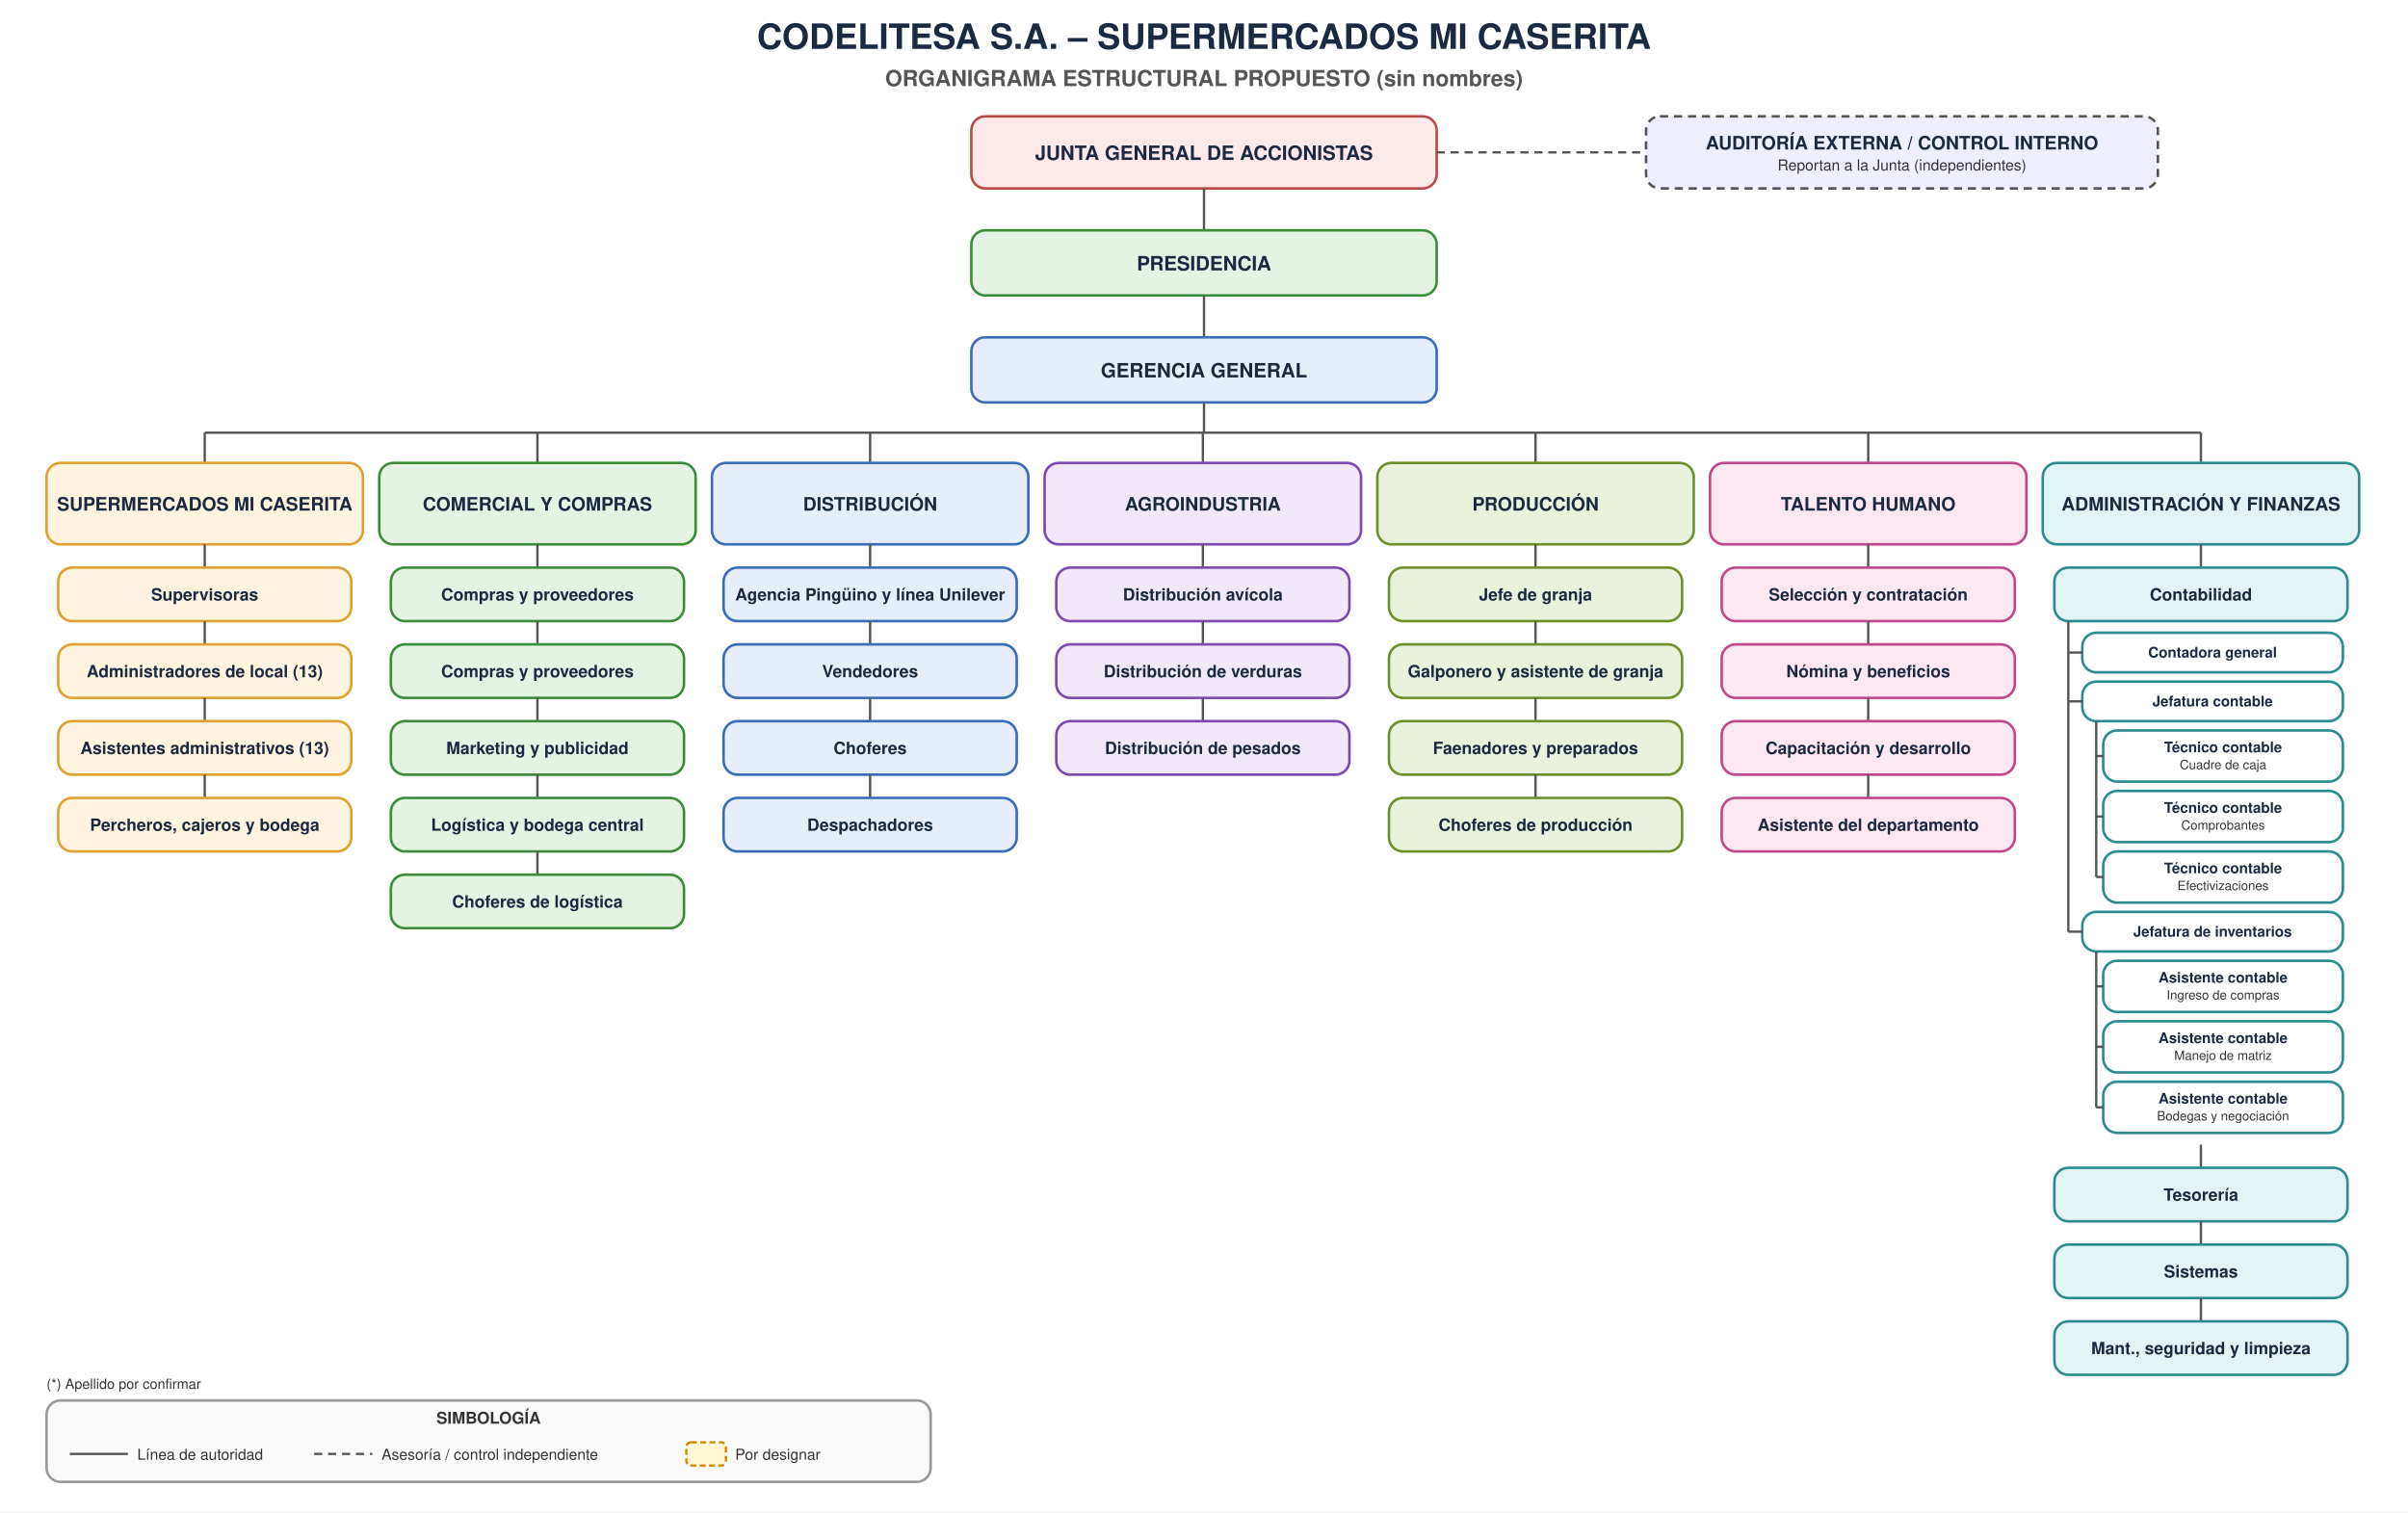
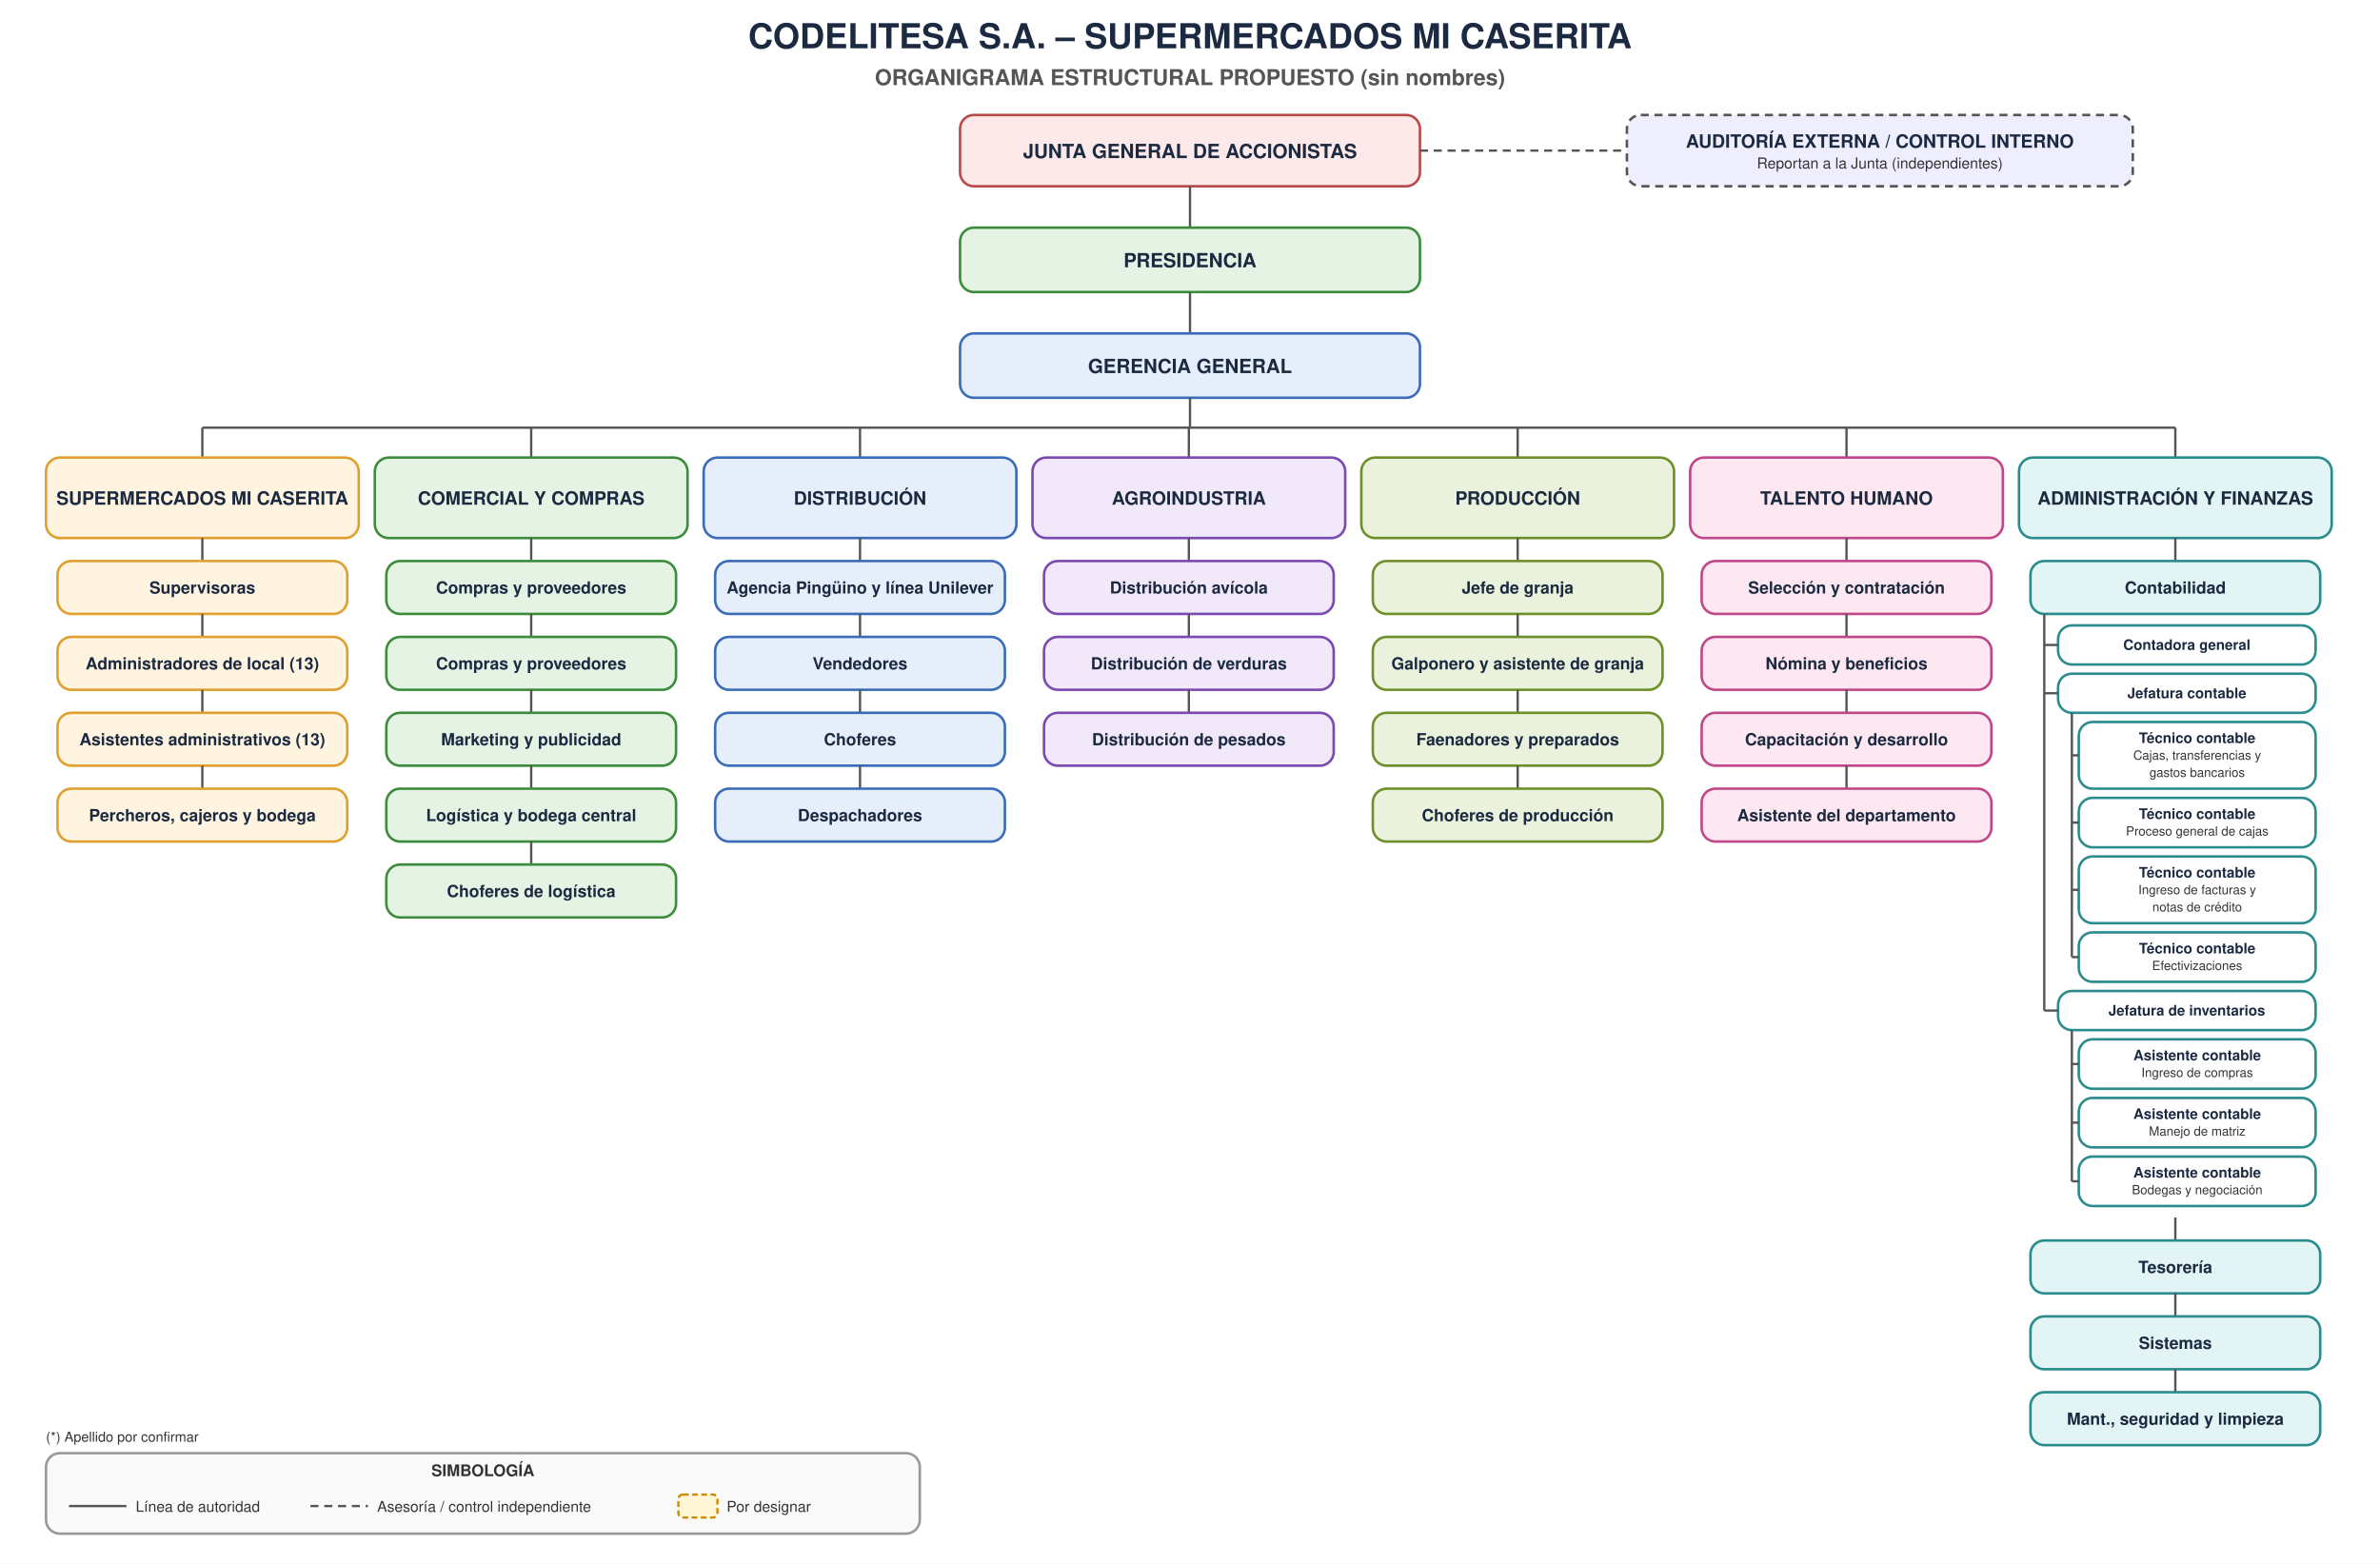
- <svg xmlns="http://www.w3.org/2000/svg" width="2070" height="1300" viewBox="0 0 2070 1300" font-family="Helvetica,Arial,sans-serif">
+ <svg xmlns="http://www.w3.org/2000/svg" width="2070" height="1360" viewBox="0 0 2070 1360" font-family="Helvetica,Arial,sans-serif">
  <rect width="100%" height="100%" fill="#fff" />
  <text x="1035.0" y="42" text-anchor="middle" font-size="30" font-weight="700" fill="#1b2a41">CODELITESA S.A. – SUPERMERCADOS MI CASERITA</text>
  <text x="1035.0" y="74" text-anchor="middle" font-size="19" font-weight="600" fill="#555">ORGANIGRAMA ESTRUCTURAL PROPUESTO (sin nombres)</text>
  <rect x="835.0" y="100" width="400" height="62" rx="12" fill="#fde9e9" stroke="#b84a4a" stroke-width="2.2" />
  <text x="1035.0" y="137.5" text-anchor="middle" font-weight="700" font-size="17" fill="#1b2a41">JUNTA GENERAL DE ACCIONISTAS</text>
  <rect x="1415.0" y="100" width="440" height="62" rx="12" fill="#eef" stroke="#555" stroke-width="2.2" stroke-dasharray="7 5" />
  <text x="1635.0" y="128.5" text-anchor="middle" font-weight="700" font-size="16" fill="#1b2a41">AUDITORÍA EXTERNA / CONTROL INTERNO</text>
  <text x="1635.0" y="146.5" text-anchor="middle" font-size="13" fill="#333" font-weight="400">Reportan a la Junta (independientes)</text>
  <path d="M1235.0,131 L1415.0,131" stroke="#555" stroke-width="2" fill="none" stroke-dasharray="7 5" />
  <path d="M1035.0,162 L1035.0,198" stroke="#555" stroke-width="2" fill="none" />
  <rect x="835.0" y="198" width="400" height="56" rx="12" fill="#e4f3e4" stroke="#3c8c3c" stroke-width="2.2" />
  <text x="1035.0" y="232.5" text-anchor="middle" font-weight="700" font-size="17" fill="#1b2a41">PRESIDENCIA</text>
  <path d="M1035.0,254 L1035.0,290" stroke="#555" stroke-width="2" fill="none" />
  <rect x="835.0" y="290" width="400" height="56" rx="12" fill="#e6eefb" stroke="#3b6cb7" stroke-width="2.2" />
  <text x="1035.0" y="324.5" text-anchor="middle" font-weight="700" font-size="17" fill="#1b2a41">GERENCIA GENERAL</text>
  <path d="M1035.0,346 L1035.0,372" stroke="#555" stroke-width="2" fill="none" />
  <path d="M176.0,372 L176.0,398" stroke="#555" stroke-width="2" fill="none" />
  <rect x="40" y="398" width="272" height="70" rx="12" fill="#fff4e0" stroke="#e0a030" stroke-width="2.2" />
  <text x="176.0" y="439.0" text-anchor="middle" font-weight="700" font-size="16" fill="#1b2a41">SUPERMERCADOS MI CASERITA</text>
  <path d="M176.0,468 L176.0,488" stroke="#555" stroke-width="2" fill="none" />
  <rect x="50" y="488" width="252" height="46" rx="12" fill="#fff4e0" stroke="#e0a030" stroke-width="2.2" />
  <text x="176.0" y="516.25" text-anchor="middle" font-weight="700" font-size="14.5" fill="#1b2a41">Supervisoras</text>
  <path d="M176.0,534 L176.0,554" stroke="#555" stroke-width="2" fill="none" />
  <rect x="50" y="554" width="252" height="46" rx="12" fill="#fff4e0" stroke="#e0a030" stroke-width="2.2" />
  <text x="176.0" y="582.25" text-anchor="middle" font-weight="700" font-size="14.5" fill="#1b2a41">Administradores de local (13)</text>
  <path d="M176.0,600 L176.0,620" stroke="#555" stroke-width="2" fill="none" />
  <rect x="50" y="620" width="252" height="46" rx="12" fill="#fff4e0" stroke="#e0a030" stroke-width="2.2" />
  <text x="176.0" y="648.25" text-anchor="middle" font-weight="700" font-size="14.5" fill="#1b2a41">Asistentes administrativos (13)</text>
  <path d="M176.0,666 L176.0,686" stroke="#555" stroke-width="2" fill="none" />
  <rect x="50" y="686" width="252" height="46" rx="12" fill="#fff4e0" stroke="#e0a030" stroke-width="2.2" />
  <text x="176.0" y="714.25" text-anchor="middle" font-weight="700" font-size="14.5" fill="#1b2a41">Percheros, cajeros y bodega</text>
  <path d="M462.0,372 L462.0,398" stroke="#555" stroke-width="2" fill="none" />
  <rect x="326" y="398" width="272" height="70" rx="12" fill="#e4f3e4" stroke="#3c8c3c" stroke-width="2.2" />
  <text x="462.0" y="439.0" text-anchor="middle" font-weight="700" font-size="16" fill="#1b2a41">COMERCIAL Y COMPRAS</text>
  <path d="M462.0,468 L462.0,488" stroke="#555" stroke-width="2" fill="none" />
  <rect x="336" y="488" width="252" height="46" rx="12" fill="#e4f3e4" stroke="#3c8c3c" stroke-width="2.2" />
  <text x="462.0" y="516.25" text-anchor="middle" font-weight="700" font-size="14.5" fill="#1b2a41">Compras y proveedores</text>
  <path d="M462.0,534 L462.0,554" stroke="#555" stroke-width="2" fill="none" />
  <rect x="336" y="554" width="252" height="46" rx="12" fill="#e4f3e4" stroke="#3c8c3c" stroke-width="2.2" />
  <text x="462.0" y="582.25" text-anchor="middle" font-weight="700" font-size="14.5" fill="#1b2a41">Compras y proveedores</text>
  <path d="M462.0,600 L462.0,620" stroke="#555" stroke-width="2" fill="none" />
  <rect x="336" y="620" width="252" height="46" rx="12" fill="#e4f3e4" stroke="#3c8c3c" stroke-width="2.2" />
  <text x="462.0" y="648.25" text-anchor="middle" font-weight="700" font-size="14.5" fill="#1b2a41">Marketing y publicidad</text>
  <path d="M462.0,666 L462.0,686" stroke="#555" stroke-width="2" fill="none" />
  <rect x="336" y="686" width="252" height="46" rx="12" fill="#e4f3e4" stroke="#3c8c3c" stroke-width="2.2" />
  <text x="462.0" y="714.25" text-anchor="middle" font-weight="700" font-size="14.5" fill="#1b2a41">Logística y bodega central</text>
  <path d="M462.0,732 L462.0,752" stroke="#555" stroke-width="2" fill="none" />
  <rect x="336" y="752" width="252" height="46" rx="12" fill="#e4f3e4" stroke="#3c8c3c" stroke-width="2.2" />
  <text x="462.0" y="780.25" text-anchor="middle" font-weight="700" font-size="14.5" fill="#1b2a41">Choferes de logística</text>
  <path d="M748.0,372 L748.0,398" stroke="#555" stroke-width="2" fill="none" />
  <rect x="612" y="398" width="272" height="70" rx="12" fill="#e6eefb" stroke="#3b6cb7" stroke-width="2.2" />
  <text x="748.0" y="439.0" text-anchor="middle" font-weight="700" font-size="16" fill="#1b2a41">DISTRIBUCIÓN</text>
  <path d="M748.0,468 L748.0,488" stroke="#555" stroke-width="2" fill="none" />
  <rect x="622" y="488" width="252" height="46" rx="12" fill="#e6eefb" stroke="#3b6cb7" stroke-width="2.2" />
  <text x="748.0" y="516.25" text-anchor="middle" font-weight="700" font-size="14.5" fill="#1b2a41">Agencia Pingüino y línea Unilever</text>
  <path d="M748.0,534 L748.0,554" stroke="#555" stroke-width="2" fill="none" />
  <rect x="622" y="554" width="252" height="46" rx="12" fill="#e6eefb" stroke="#3b6cb7" stroke-width="2.2" />
  <text x="748.0" y="582.25" text-anchor="middle" font-weight="700" font-size="14.5" fill="#1b2a41">Vendedores</text>
  <path d="M748.0,600 L748.0,620" stroke="#555" stroke-width="2" fill="none" />
  <rect x="622" y="620" width="252" height="46" rx="12" fill="#e6eefb" stroke="#3b6cb7" stroke-width="2.2" />
  <text x="748.0" y="648.25" text-anchor="middle" font-weight="700" font-size="14.5" fill="#1b2a41">Choferes</text>
  <path d="M748.0,666 L748.0,686" stroke="#555" stroke-width="2" fill="none" />
  <rect x="622" y="686" width="252" height="46" rx="12" fill="#e6eefb" stroke="#3b6cb7" stroke-width="2.2" />
  <text x="748.0" y="714.25" text-anchor="middle" font-weight="700" font-size="14.5" fill="#1b2a41">Despachadores</text>
  <path d="M1034.0,372 L1034.0,398" stroke="#555" stroke-width="2" fill="none" />
  <rect x="898" y="398" width="272" height="70" rx="12" fill="#f1e8fa" stroke="#7a4ab0" stroke-width="2.2" />
  <text x="1034.0" y="439.0" text-anchor="middle" font-weight="700" font-size="16" fill="#1b2a41">AGROINDUSTRIA</text>
  <path d="M1034.0,468 L1034.0,488" stroke="#555" stroke-width="2" fill="none" />
  <rect x="908" y="488" width="252" height="46" rx="12" fill="#f1e8fa" stroke="#7a4ab0" stroke-width="2.2" />
  <text x="1034.0" y="516.25" text-anchor="middle" font-weight="700" font-size="14.5" fill="#1b2a41">Distribución avícola</text>
  <path d="M1034.0,534 L1034.0,554" stroke="#555" stroke-width="2" fill="none" />
  <rect x="908" y="554" width="252" height="46" rx="12" fill="#f1e8fa" stroke="#7a4ab0" stroke-width="2.2" />
  <text x="1034.0" y="582.25" text-anchor="middle" font-weight="700" font-size="14.5" fill="#1b2a41">Distribución de verduras</text>
  <path d="M1034.0,600 L1034.0,620" stroke="#555" stroke-width="2" fill="none" />
  <rect x="908" y="620" width="252" height="46" rx="12" fill="#f1e8fa" stroke="#7a4ab0" stroke-width="2.2" />
  <text x="1034.0" y="648.25" text-anchor="middle" font-weight="700" font-size="14.5" fill="#1b2a41">Distribución de pesados</text>
  <path d="M1320.0,372 L1320.0,398" stroke="#555" stroke-width="2" fill="none" />
  <rect x="1184" y="398" width="272" height="70" rx="12" fill="#eaf1dc" stroke="#6f8f2a" stroke-width="2.2" />
  <text x="1320.0" y="439.0" text-anchor="middle" font-weight="700" font-size="16" fill="#1b2a41">PRODUCCIÓN</text>
  <path d="M1320.0,468 L1320.0,488" stroke="#555" stroke-width="2" fill="none" />
  <rect x="1194" y="488" width="252" height="46" rx="12" fill="#eaf1dc" stroke="#6f8f2a" stroke-width="2.2" />
  <text x="1320.0" y="516.25" text-anchor="middle" font-weight="700" font-size="14.5" fill="#1b2a41">Jefe de granja</text>
  <path d="M1320.0,534 L1320.0,554" stroke="#555" stroke-width="2" fill="none" />
  <rect x="1194" y="554" width="252" height="46" rx="12" fill="#eaf1dc" stroke="#6f8f2a" stroke-width="2.2" />
  <text x="1320.0" y="582.25" text-anchor="middle" font-weight="700" font-size="14.5" fill="#1b2a41">Galponero y asistente de granja</text>
  <path d="M1320.0,600 L1320.0,620" stroke="#555" stroke-width="2" fill="none" />
  <rect x="1194" y="620" width="252" height="46" rx="12" fill="#eaf1dc" stroke="#6f8f2a" stroke-width="2.2" />
  <text x="1320.0" y="648.25" text-anchor="middle" font-weight="700" font-size="14.5" fill="#1b2a41">Faenadores y preparados</text>
  <path d="M1320.0,666 L1320.0,686" stroke="#555" stroke-width="2" fill="none" />
  <rect x="1194" y="686" width="252" height="46" rx="12" fill="#eaf1dc" stroke="#6f8f2a" stroke-width="2.2" />
  <text x="1320.0" y="714.25" text-anchor="middle" font-weight="700" font-size="14.5" fill="#1b2a41">Choferes de producción</text>
  <path d="M1606.0,372 L1606.0,398" stroke="#555" stroke-width="2" fill="none" />
  <rect x="1470" y="398" width="272" height="70" rx="12" fill="#fde8f1" stroke="#c0478a" stroke-width="2.2" />
  <text x="1606.0" y="439.0" text-anchor="middle" font-weight="700" font-size="16" fill="#1b2a41">TALENTO HUMANO</text>
  <path d="M1606.0,468 L1606.0,488" stroke="#555" stroke-width="2" fill="none" />
  <rect x="1480" y="488" width="252" height="46" rx="12" fill="#fde8f1" stroke="#c0478a" stroke-width="2.2" />
  <text x="1606.0" y="516.25" text-anchor="middle" font-weight="700" font-size="14.5" fill="#1b2a41">Selección y contratación</text>
  <path d="M1606.0,534 L1606.0,554" stroke="#555" stroke-width="2" fill="none" />
  <rect x="1480" y="554" width="252" height="46" rx="12" fill="#fde8f1" stroke="#c0478a" stroke-width="2.2" />
  <text x="1606.0" y="582.25" text-anchor="middle" font-weight="700" font-size="14.5" fill="#1b2a41">Nómina y beneficios</text>
  <path d="M1606.0,600 L1606.0,620" stroke="#555" stroke-width="2" fill="none" />
  <rect x="1480" y="620" width="252" height="46" rx="12" fill="#fde8f1" stroke="#c0478a" stroke-width="2.2" />
  <text x="1606.0" y="648.25" text-anchor="middle" font-weight="700" font-size="14.5" fill="#1b2a41">Capacitación y desarrollo</text>
  <path d="M1606.0,666 L1606.0,686" stroke="#555" stroke-width="2" fill="none" />
  <rect x="1480" y="686" width="252" height="46" rx="12" fill="#fde8f1" stroke="#c0478a" stroke-width="2.2" />
  <text x="1606.0" y="714.25" text-anchor="middle" font-weight="700" font-size="14.5" fill="#1b2a41">Asistente del departamento</text>
  <path d="M1892.0,372 L1892.0,398" stroke="#555" stroke-width="2" fill="none" />
  <rect x="1756" y="398" width="272" height="70" rx="12" fill="#e3f4f4" stroke="#2a8c8c" stroke-width="2.2" />
  <text x="1892.0" y="439.0" text-anchor="middle" font-weight="700" font-size="16" fill="#1b2a41">ADMINISTRACIÓN Y FINANZAS</text>
  <path d="M1892.0,468 L1892.0,488" stroke="#555" stroke-width="2" fill="none" />
  <rect x="1766" y="488" width="252" height="46" rx="12" fill="#e3f4f4" stroke="#2a8c8c" stroke-width="2.2" />
  <text x="1892.0" y="516.25" text-anchor="middle" font-weight="700" font-size="14.5" fill="#1b2a41">Contabilidad</text>
  <rect x="1790" y="544" width="224" height="34" rx="12" fill="#fff" stroke="#2a8c8c" stroke-width="2.2" />
  <text x="1902.0" y="565.25" text-anchor="middle" font-weight="700" font-size="12.5" fill="#1b2a41">Contadora general</text>
  <rect x="1790" y="586" width="224" height="34" rx="12" fill="#fff" stroke="#2a8c8c" stroke-width="2.2" />
  <text x="1902.0" y="607.25" text-anchor="middle" font-weight="700" font-size="12.5" fill="#1b2a41">Jefatura contable</text>
-   <rect x="1808" y="628" width="206" height="44" rx="12" fill="#fff" stroke="#2a8c8c" stroke-width="2.2" />
-   <text x="1911.0" y="646.75" text-anchor="middle" font-weight="700" font-size="12.5" fill="#1b2a41">Técnico contable</text>
-   <text x="1911.0" y="661.25" text-anchor="middle" font-size="11" fill="#333" font-weight="400">Cuadre de caja</text>
-   <rect x="1808" y="680" width="206" height="44" rx="12" fill="#fff" stroke="#2a8c8c" stroke-width="2.2" />
-   <text x="1911.0" y="698.75" text-anchor="middle" font-weight="700" font-size="12.5" fill="#1b2a41">Técnico contable</text>
-   <text x="1911.0" y="713.25" text-anchor="middle" font-size="11" fill="#333" font-weight="400">Comprobantes</text>
-   <rect x="1808" y="732" width="206" height="44" rx="12" fill="#fff" stroke="#2a8c8c" stroke-width="2.2" />
-   <text x="1911.0" y="750.75" text-anchor="middle" font-weight="700" font-size="12.5" fill="#1b2a41">Técnico contable</text>
-   <text x="1911.0" y="765.25" text-anchor="middle" font-size="11" fill="#333" font-weight="400">Efectivizaciones</text>
-   <rect x="1790" y="784" width="224" height="34" rx="12" fill="#fff" stroke="#2a8c8c" stroke-width="2.2" />
-   <text x="1902.0" y="805.25" text-anchor="middle" font-weight="700" font-size="12.5" fill="#1b2a41">Jefatura de inventarios</text>
-   <rect x="1808" y="826" width="206" height="44" rx="12" fill="#fff" stroke="#2a8c8c" stroke-width="2.2" />
-   <text x="1911.0" y="844.75" text-anchor="middle" font-weight="700" font-size="12.5" fill="#1b2a41">Asistente contable</text>
-   <text x="1911.0" y="859.25" text-anchor="middle" font-size="11" fill="#333" font-weight="400">Ingreso de compras</text>
-   <rect x="1808" y="878" width="206" height="44" rx="12" fill="#fff" stroke="#2a8c8c" stroke-width="2.2" />
-   <text x="1911.0" y="896.75" text-anchor="middle" font-weight="700" font-size="12.5" fill="#1b2a41">Asistente contable</text>
-   <text x="1911.0" y="911.25" text-anchor="middle" font-size="11" fill="#333" font-weight="400">Manejo de matriz</text>
-   <rect x="1808" y="930" width="206" height="44" rx="12" fill="#fff" stroke="#2a8c8c" stroke-width="2.2" />
-   <text x="1911.0" y="948.75" text-anchor="middle" font-weight="700" font-size="12.5" fill="#1b2a41">Asistente contable</text>
-   <text x="1911.0" y="963.25" text-anchor="middle" font-size="11" fill="#333" font-weight="400">Bodegas y negociación</text>
-   <path d="M1778,534 L1778,801.0" stroke="#555" stroke-width="2" fill="none" />
+   <rect x="1808" y="628" width="206" height="58" rx="12" fill="#fff" stroke="#2a8c8c" stroke-width="2.2" />
+   <text x="1911.0" y="646.25" text-anchor="middle" font-weight="700" font-size="12.5" fill="#1b2a41">Técnico contable</text>
+   <text x="1911.0" y="660.75" text-anchor="middle" font-size="11" fill="#333" font-weight="400">Cajas, transferencias y</text>
+   <text x="1911.0" y="675.75" text-anchor="middle" font-size="11" fill="#333" font-weight="400">gastos bancarios</text>
+   <rect x="1808" y="694" width="206" height="43" rx="12" fill="#fff" stroke="#2a8c8c" stroke-width="2.2" />
+   <text x="1911.0" y="712.25" text-anchor="middle" font-weight="700" font-size="12.5" fill="#1b2a41">Técnico contable</text>
+   <text x="1911.0" y="726.75" text-anchor="middle" font-size="11" fill="#333" font-weight="400">Proceso general de cajas</text>
+   <rect x="1808" y="745" width="206" height="58" rx="12" fill="#fff" stroke="#2a8c8c" stroke-width="2.2" />
+   <text x="1911.0" y="763.25" text-anchor="middle" font-weight="700" font-size="12.5" fill="#1b2a41">Técnico contable</text>
+   <text x="1911.0" y="777.75" text-anchor="middle" font-size="11" fill="#333" font-weight="400">Ingreso de facturas y</text>
+   <text x="1911.0" y="792.75" text-anchor="middle" font-size="11" fill="#333" font-weight="400">notas de crédito</text>
+   <rect x="1808" y="811" width="206" height="43" rx="12" fill="#fff" stroke="#2a8c8c" stroke-width="2.2" />
+   <text x="1911.0" y="829.25" text-anchor="middle" font-weight="700" font-size="12.5" fill="#1b2a41">Técnico contable</text>
+   <text x="1911.0" y="843.75" text-anchor="middle" font-size="11" fill="#333" font-weight="400">Efectivizaciones</text>
+   <rect x="1790" y="862" width="224" height="34" rx="12" fill="#fff" stroke="#2a8c8c" stroke-width="2.2" />
+   <text x="1902.0" y="883.25" text-anchor="middle" font-weight="700" font-size="12.5" fill="#1b2a41">Jefatura de inventarios</text>
+   <rect x="1808" y="904" width="206" height="43" rx="12" fill="#fff" stroke="#2a8c8c" stroke-width="2.2" />
+   <text x="1911.0" y="922.25" text-anchor="middle" font-weight="700" font-size="12.5" fill="#1b2a41">Asistente contable</text>
+   <text x="1911.0" y="936.75" text-anchor="middle" font-size="11" fill="#333" font-weight="400">Ingreso de compras</text>
+   <rect x="1808" y="955" width="206" height="43" rx="12" fill="#fff" stroke="#2a8c8c" stroke-width="2.2" />
+   <text x="1911.0" y="973.25" text-anchor="middle" font-weight="700" font-size="12.5" fill="#1b2a41">Asistente contable</text>
+   <text x="1911.0" y="987.75" text-anchor="middle" font-size="11" fill="#333" font-weight="400">Manejo de matriz</text>
+   <rect x="1808" y="1006" width="206" height="43" rx="12" fill="#fff" stroke="#2a8c8c" stroke-width="2.2" />
+   <text x="1911.0" y="1024.25" text-anchor="middle" font-weight="700" font-size="12.5" fill="#1b2a41">Asistente contable</text>
+   <text x="1911.0" y="1038.75" text-anchor="middle" font-size="11" fill="#333" font-weight="400">Bodegas y negociación</text>
+   <path d="M1778,534 L1778,879.0" stroke="#555" stroke-width="2" fill="none" />
  <path d="M1778,561.0 L1790,561.0" stroke="#555" stroke-width="2" fill="none" />
  <path d="M1778,603.0 L1790,603.0" stroke="#555" stroke-width="2" fill="none" />
-   <path d="M1778,801.0 L1790,801.0" stroke="#555" stroke-width="2" fill="none" />
-   <path d="M1802,620 L1802,754.0" stroke="#555" stroke-width="2" fill="none" />
-   <path d="M1802,650.0 L1808,650.0" stroke="#555" stroke-width="2" fill="none" />
-   <path d="M1802,702.0 L1808,702.0" stroke="#555" stroke-width="2" fill="none" />
-   <path d="M1802,754.0 L1808,754.0" stroke="#555" stroke-width="2" fill="none" />
-   <path d="M1802,818 L1802,952.0" stroke="#555" stroke-width="2" fill="none" />
-   <path d="M1802,848.0 L1808,848.0" stroke="#555" stroke-width="2" fill="none" />
-   <path d="M1802,900.0 L1808,900.0" stroke="#555" stroke-width="2" fill="none" />
-   <path d="M1802,952.0 L1808,952.0" stroke="#555" stroke-width="2" fill="none" />
-   <path d="M1892.0,984 L1892.0,1004" stroke="#555" stroke-width="2" fill="none" />
-   <rect x="1766" y="1004" width="252" height="46" rx="12" fill="#e3f4f4" stroke="#2a8c8c" stroke-width="2.2" />
-   <text x="1892.0" y="1032.25" text-anchor="middle" font-weight="700" font-size="14.5" fill="#1b2a41">Tesorería</text>
-   <path d="M1892.0,1050 L1892.0,1070" stroke="#555" stroke-width="2" fill="none" />
-   <rect x="1766" y="1070" width="252" height="46" rx="12" fill="#e3f4f4" stroke="#2a8c8c" stroke-width="2.2" />
-   <text x="1892.0" y="1098.25" text-anchor="middle" font-weight="700" font-size="14.5" fill="#1b2a41">Sistemas</text>
-   <path d="M1892.0,1116 L1892.0,1136" stroke="#555" stroke-width="2" fill="none" />
-   <rect x="1766" y="1136" width="252" height="46" rx="12" fill="#e3f4f4" stroke="#2a8c8c" stroke-width="2.2" />
-   <text x="1892.0" y="1164.25" text-anchor="middle" font-weight="700" font-size="14.5" fill="#1b2a41">Mant., seguridad y limpieza</text>
+   <path d="M1778,879.0 L1790,879.0" stroke="#555" stroke-width="2" fill="none" />
+   <path d="M1802,620 L1802,832.5" stroke="#555" stroke-width="2" fill="none" />
+   <path d="M1802,657.0 L1808,657.0" stroke="#555" stroke-width="2" fill="none" />
+   <path d="M1802,715.5 L1808,715.5" stroke="#555" stroke-width="2" fill="none" />
+   <path d="M1802,774.0 L1808,774.0" stroke="#555" stroke-width="2" fill="none" />
+   <path d="M1802,832.5 L1808,832.5" stroke="#555" stroke-width="2" fill="none" />
+   <path d="M1802,896 L1802,1027.5" stroke="#555" stroke-width="2" fill="none" />
+   <path d="M1802,925.5 L1808,925.5" stroke="#555" stroke-width="2" fill="none" />
+   <path d="M1802,976.5 L1808,976.5" stroke="#555" stroke-width="2" fill="none" />
+   <path d="M1802,1027.5 L1808,1027.5" stroke="#555" stroke-width="2" fill="none" />
+   <path d="M1892.0,1059 L1892.0,1079" stroke="#555" stroke-width="2" fill="none" />
+   <rect x="1766" y="1079" width="252" height="46" rx="12" fill="#e3f4f4" stroke="#2a8c8c" stroke-width="2.2" />
+   <text x="1892.0" y="1107.25" text-anchor="middle" font-weight="700" font-size="14.5" fill="#1b2a41">Tesorería</text>
+   <path d="M1892.0,1125 L1892.0,1145" stroke="#555" stroke-width="2" fill="none" />
+   <rect x="1766" y="1145" width="252" height="46" rx="12" fill="#e3f4f4" stroke="#2a8c8c" stroke-width="2.2" />
+   <text x="1892.0" y="1173.25" text-anchor="middle" font-weight="700" font-size="14.5" fill="#1b2a41">Sistemas</text>
+   <path d="M1892.0,1191 L1892.0,1211" stroke="#555" stroke-width="2" fill="none" />
+   <rect x="1766" y="1211" width="252" height="46" rx="12" fill="#e3f4f4" stroke="#2a8c8c" stroke-width="2.2" />
+   <text x="1892.0" y="1239.25" text-anchor="middle" font-weight="700" font-size="14.5" fill="#1b2a41">Mant., seguridad y limpieza</text>
  <path d="M176.0,372 L1892.0,372" stroke="#555" stroke-width="2" fill="none" />
-   <rect x="40" y="1204" width="760" height="70" rx="12" fill="#fafafa" stroke="#999" stroke-width="2.2" />
-   <text x="420.0" y="1244.0" text-anchor="middle" font-weight="700" font-size="14" fill="#1b2a41" />
-   <text x="420" y="1224" text-anchor="middle" font-size="14" font-weight="700" fill="#333">SIMBOLOGÍA</text>
-   <path d="M60,1250 L110,1250" stroke="#555" stroke-width="2" fill="none" />
-   <text x="118" y="1255" text-anchor="start" font-size="13" font-weight="400" fill="#333">Línea de autoridad</text>
-   <path d="M270,1250 L320,1250" stroke="#555" stroke-width="2" fill="none" stroke-dasharray="7 5" />
-   <text x="328" y="1255" text-anchor="start" font-size="13" font-weight="400" fill="#333">Asesoría / control independiente</text>
-   <rect x="590" y="1240" width="34" height="20" rx="4" fill="#fff7d6" stroke="#d08a00" stroke-width="2" stroke-dasharray="5 3" />
-   <text x="632" y="1255" text-anchor="start" font-size="13" font-weight="400" fill="#333">Por designar</text>
-   <text x="40" y="1194" text-anchor="start" font-size="12" font-weight="400" fill="#333">(*) Apellido por confirmar</text>
+   <rect x="40" y="1264" width="760" height="70" rx="12" fill="#fafafa" stroke="#999" stroke-width="2.2" />
+   <text x="420.0" y="1304.0" text-anchor="middle" font-weight="700" font-size="14" fill="#1b2a41" />
+   <text x="420" y="1284" text-anchor="middle" font-size="14" font-weight="700" fill="#333">SIMBOLOGÍA</text>
+   <path d="M60,1310 L110,1310" stroke="#555" stroke-width="2" fill="none" />
+   <text x="118" y="1315" text-anchor="start" font-size="13" font-weight="400" fill="#333">Línea de autoridad</text>
+   <path d="M270,1310 L320,1310" stroke="#555" stroke-width="2" fill="none" stroke-dasharray="7 5" />
+   <text x="328" y="1315" text-anchor="start" font-size="13" font-weight="400" fill="#333">Asesoría / control independiente</text>
+   <rect x="590" y="1300" width="34" height="20" rx="4" fill="#fff7d6" stroke="#d08a00" stroke-width="2" stroke-dasharray="5 3" />
+   <text x="632" y="1315" text-anchor="start" font-size="13" font-weight="400" fill="#333">Por designar</text>
+   <text x="40" y="1254" text-anchor="start" font-size="12" font-weight="400" fill="#333">(*) Apellido por confirmar</text>
</svg>
